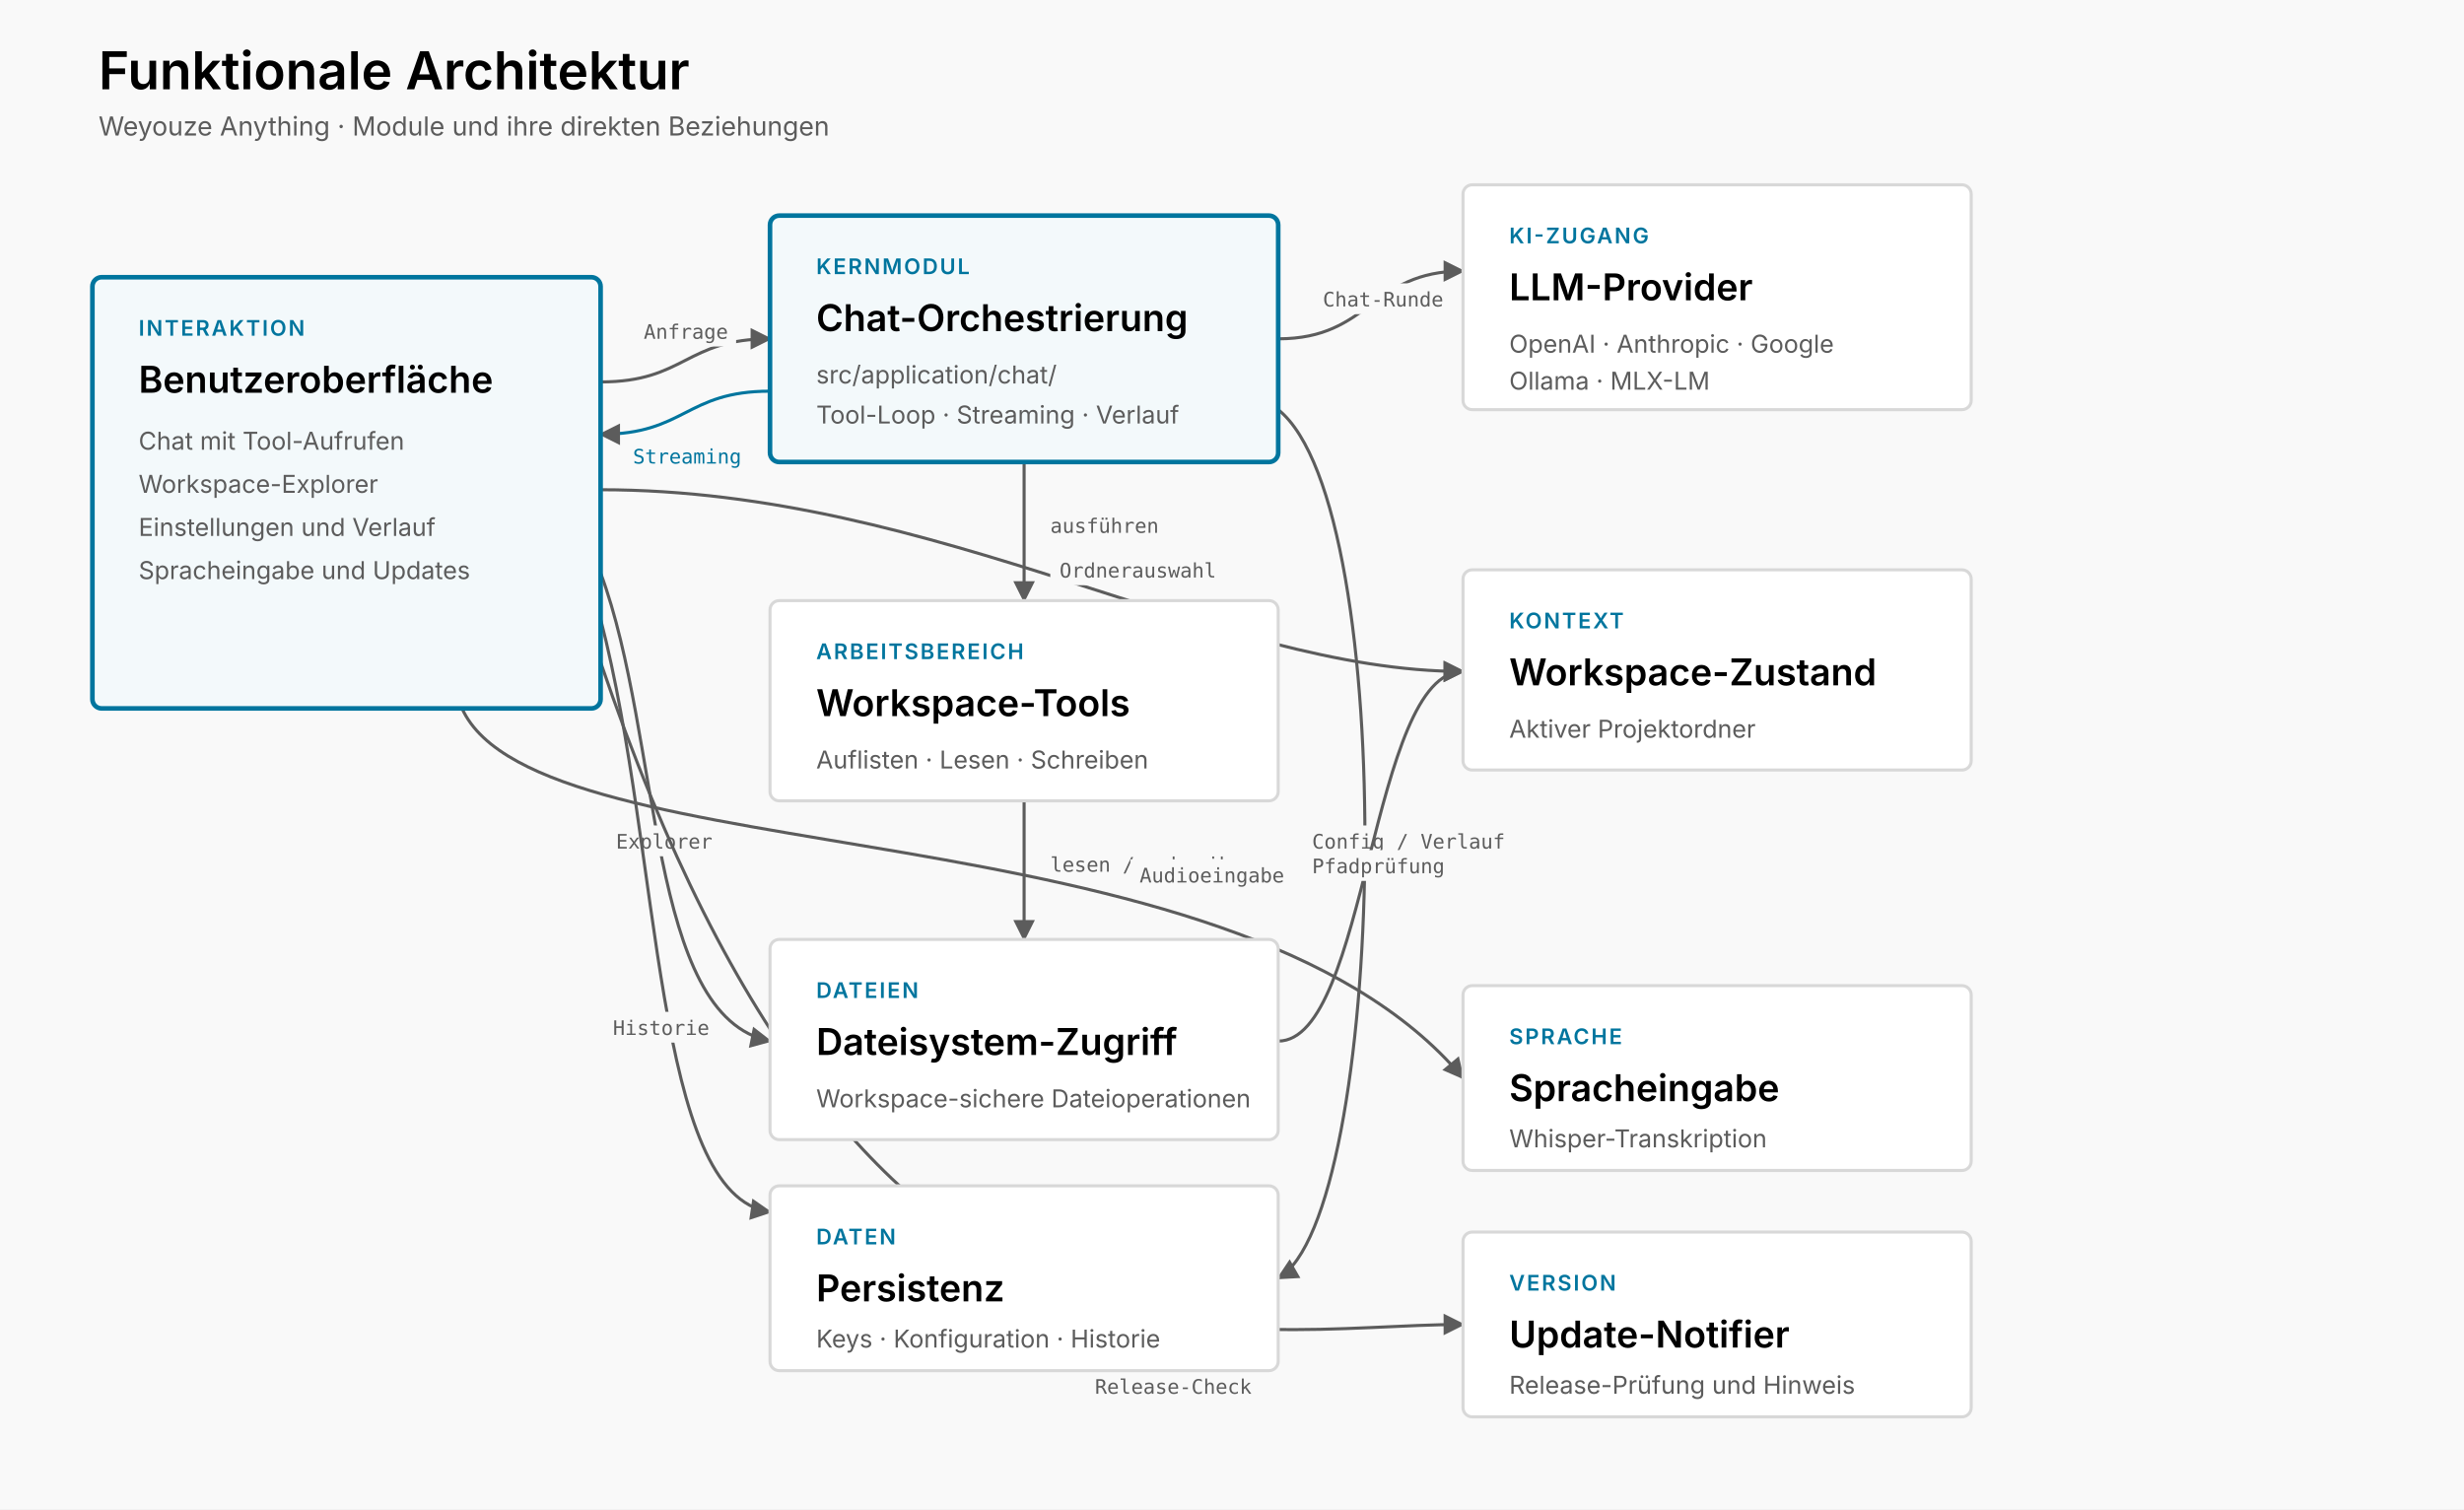
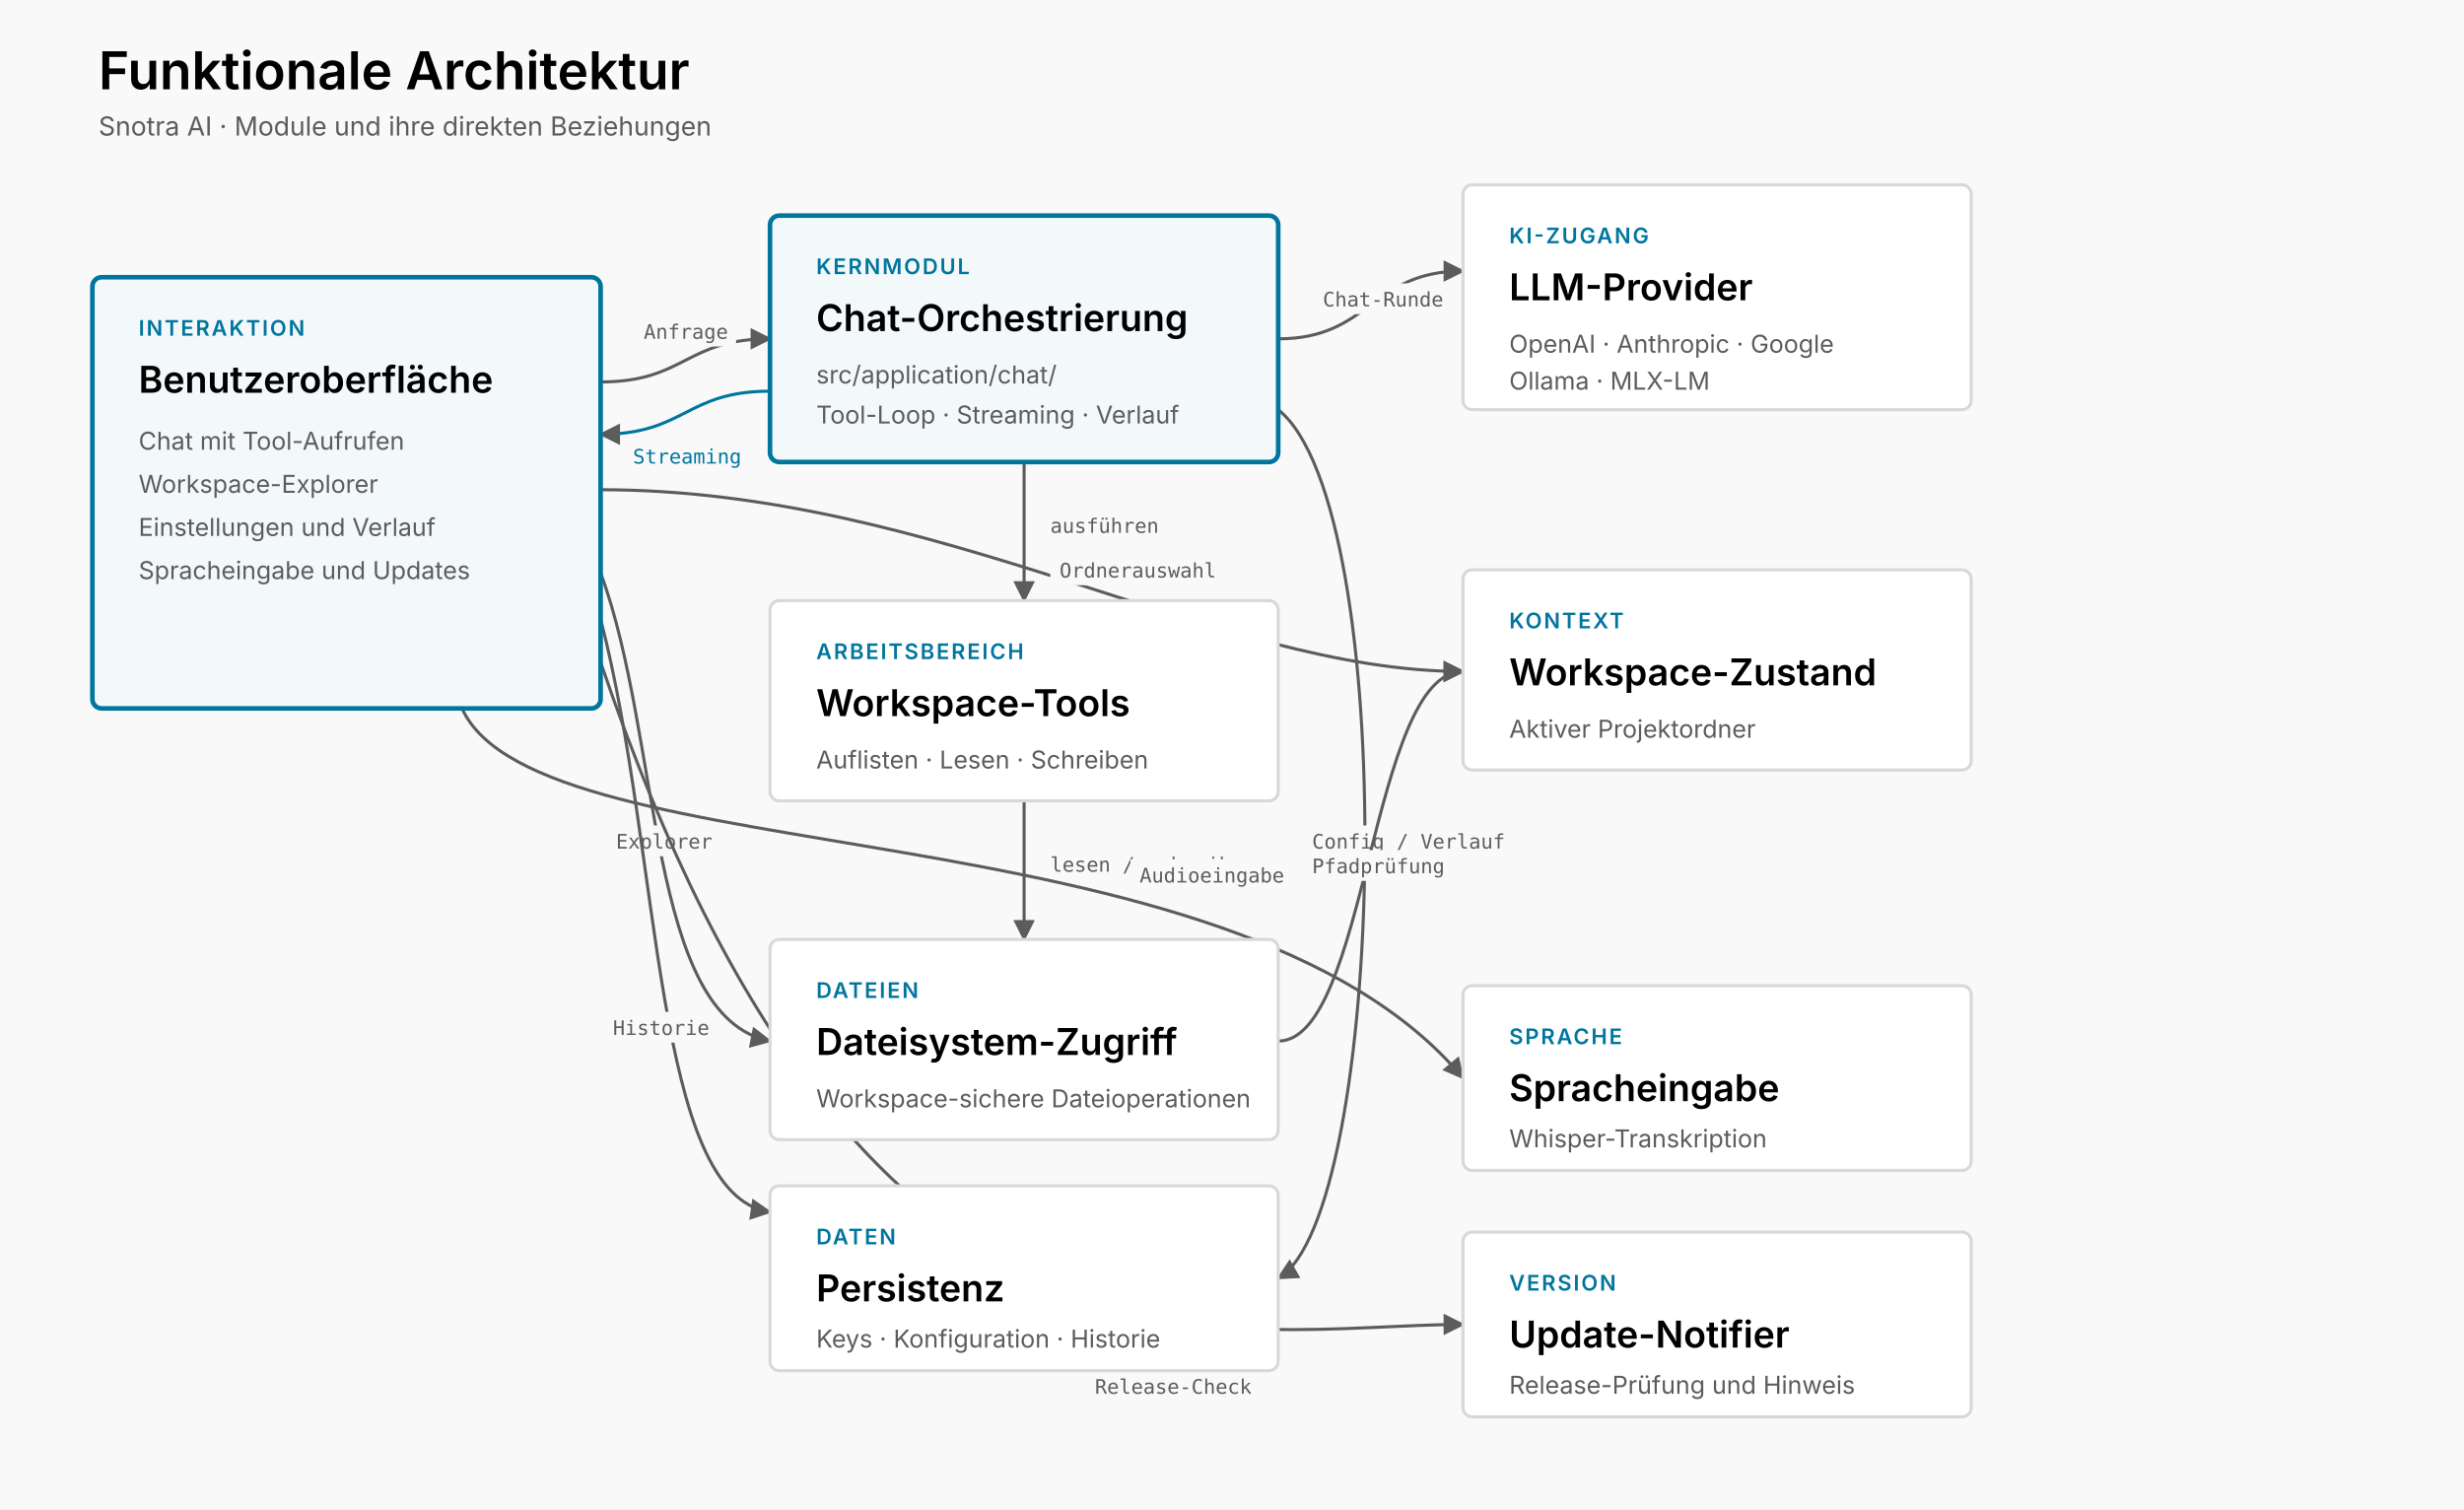
<svg xmlns="http://www.w3.org/2000/svg" width="1600" height="980" viewBox="0 0 1600 980" role="img" aria-labelledby="title description">
  <defs>
    <marker id="arrow" viewBox="0 0 10 10" refX="9" refY="5" markerWidth="7" markerHeight="7" orient="auto-start-reverse">
      <path d="M 0 0 L 10 5 L 0 10 z" fill="#5C5C5C" />
    </marker>
    <style>
      .canvas { fill: #F9F9F9; }
      .module { fill: #FFFFFF; stroke: #D8D8D8; stroke-width: 2; rx: 6; }
      .module--primary { fill: #F3F9FB; stroke: #00759E; stroke-width: 3; rx: 6; }
      .eyebrow {
        fill: #00759E;
        font-family: Inter, -apple-system, BlinkMacSystemFont, "Segoe UI", sans-serif;
        font-size: 14px;
        font-weight: 600;
        letter-spacing: 1.2px;
      }
      .heading {
        fill: #000000;
        font-family: Inter, -apple-system, BlinkMacSystemFont, "Segoe UI", sans-serif;
        font-size: 24px;
        font-weight: 600;
      }
      .description {
        fill: #5C5C5C;
        font-family: Inter, -apple-system, BlinkMacSystemFont, "Segoe UI", sans-serif;
        font-size: 16px;
        font-weight: 400;
      }
      .page-title {
        fill: #000000;
        font-family: Inter, -apple-system, BlinkMacSystemFont, "Segoe UI", sans-serif;
        font-size: 34px;
        font-weight: 600;
      }
      .page-subtitle {
        fill: #5C5C5C;
        font-family: Inter, -apple-system, BlinkMacSystemFont, "Segoe UI", sans-serif;
        font-size: 17px;
        font-weight: 400;
      }
      .flow {
        fill: none;
        stroke: #5C5C5C;
        stroke-width: 2;
        marker-end: url(#arrow);
      }
      .flow--return {
        fill: none;
        stroke: #00759E;
        stroke-width: 2;
        marker-end: url(#arrow);
      }
      .flow-label {
        fill: #5C5C5C;
        font-family: ui-monospace, "SF Mono", Menlo, Consolas, monospace;
        font-size: 13px;
        font-weight: 400;
      }
      .flow-label--accent { fill: #00759E; }
      .label-bg { fill: #F9F9F9; }
    </style>
  </defs>
  <rect class="canvas" width="1600" height="980" />
  <text class="page-title" x="64" y="58">Funktionale Architektur</text>
-   <text class="page-subtitle" x="64" y="88">Weyouze Anything · Module und ihre direkten Beziehungen</text>
+   <text class="page-subtitle" x="64" y="88">Snotra AI · Module und ihre direkten Beziehungen</text>
  <path class="flow" d="M 390 248 C 445 248, 445 220, 500 220" />
  <path class="flow--return" d="M 500 254 C 445 254, 445 282, 390 282" />
  <rect class="label-bg" x="412" y="205" width="66" height="20" />
  <text class="flow-label" x="418" y="220">Anfrage</text>
  <rect class="label-bg" x="405" y="286" width="79" height="20" />
  <text class="flow-label flow-label--accent" x="411" y="301">Streaming</text>
  <path class="flow" d="M 830 220 C 890 220, 890 176, 950 176" />
  <rect class="label-bg" x="853" y="184" width="79" height="20" />
  <text class="flow-label" x="859" y="199">Chat-Runde</text>
  <path class="flow" d="M 665 300 L 665 390" />
  <rect class="label-bg" x="676" y="331" width="73" height="20" />
  <text class="flow-label" x="682" y="346">ausführen</text>
  <path class="flow" d="M 665 520 L 665 610" />
  <rect class="label-bg" x="676" y="551" width="90" height="20" />
  <text class="flow-label" x="682" y="566">lesen / schreiben</text>
  <path class="flow" d="M 830 266 C 910 330, 900 790, 830 830" />
  <rect class="label-bg" x="846" y="536" width="122" height="20" />
  <text class="flow-label" x="852" y="551">Config / Verlauf</text>
  <path class="flow" d="M 390 372 C 430 480, 420 660, 500 676" />
  <rect class="label-bg" x="394" y="536" width="73" height="20" />
  <text class="flow-label" x="400" y="551">Explorer</text>
  <path class="flow" d="M 390 318 C 610 318, 790 436, 950 436" />
  <rect class="label-bg" x="682" y="360" width="119" height="20" />
  <text class="flow-label" x="688" y="375">Ordnerauswahl</text>
  <path class="flow" d="M 830 676 C 888 676, 890 436, 950 436" />
  <rect class="label-bg" x="846" y="552" width="79" height="20" />
  <text class="flow-label" x="852" y="567">Pfadprüfung</text>
  <path class="flow" d="M 390 402 C 430 556, 424 776, 500 787" />
  <rect class="label-bg" x="392" y="657" width="72" height="20" />
  <text class="flow-label" x="398" y="672">Historie</text>
  <path class="flow" d="M 300 460 C 350 570, 800 520, 950 700" />
  <rect class="label-bg" x="734" y="558" width="103" height="20" />
  <text class="flow-label" x="740" y="573">Audioeingabe</text>
  <path class="flow" d="M 390 430 C 560 930, 800 860, 950 860" />
  <rect class="label-bg" x="705" y="890" width="103" height="20" />
  <text class="flow-label" x="711" y="905">Release-Check</text>
  <rect class="module module--primary" x="60" y="180" width="330" height="280" />
  <text class="eyebrow" x="90" y="218">INTERAKTION</text>
  <text class="heading" x="90" y="255">Benutzeroberfläche</text>
  <text class="description" x="90" y="292">
    <tspan x="90" dy="0">Chat mit Tool-Aufrufen</tspan>
    <tspan x="90" dy="28">Workspace-Explorer</tspan>
    <tspan x="90" dy="28">Einstellungen und Verlauf</tspan>
    <tspan x="90" dy="28">Spracheingabe und Updates</tspan>
  </text>
  <rect class="module module--primary" x="500" y="140" width="330" height="160" />
  <text class="eyebrow" x="530" y="178">KERNMODUL</text>
  <text class="heading" x="530" y="215">Chat-Orchestrierung</text>
  <text class="description" x="530" y="249">
    <tspan x="530" dy="0">src/application/chat/</tspan>
    <tspan x="530" dy="26">Tool-Loop · Streaming · Verlauf</tspan>
  </text>
  <rect class="module" x="950" y="120" width="330" height="146" />
  <text class="eyebrow" x="980" y="158">KI-ZUGANG</text>
  <text class="heading" x="980" y="195">LLM-Provider</text>
  <text class="description" x="980" y="229">OpenAI · Anthropic · Google</text>
  <text class="description" x="980" y="253">Ollama · MLX-LM</text>
  <rect class="module" x="500" y="390" width="330" height="130" />
  <text class="eyebrow" x="530" y="428">ARBEITSBEREICH</text>
  <text class="heading" x="530" y="465">Workspace-Tools</text>
  <text class="description" x="530" y="499">Auflisten · Lesen · Schreiben</text>
  <rect class="module" x="500" y="610" width="330" height="130" />
  <text class="eyebrow" x="530" y="648">DATEIEN</text>
  <text class="heading" x="530" y="685">Dateisystem-Zugriff</text>
  <text class="description" x="530" y="719">Workspace-sichere Dateioperationen</text>
  <rect class="module" x="950" y="370" width="330" height="130" />
  <text class="eyebrow" x="980" y="408">KONTEXT</text>
  <text class="heading" x="980" y="445">Workspace-Zustand</text>
  <text class="description" x="980" y="479">Aktiver Projektordner</text>
  <rect class="module" x="500" y="770" width="330" height="120" />
  <text class="eyebrow" x="530" y="808">DATEN</text>
  <text class="heading" x="530" y="845">Persistenz</text>
  <text class="description" x="530" y="875">Keys · Konfiguration · Historie</text>
  <rect class="module" x="950" y="640" width="330" height="120" />
  <text class="eyebrow" x="980" y="678">SPRACHE</text>
  <text class="heading" x="980" y="715">Spracheingabe</text>
  <text class="description" x="980" y="745">Whisper-Transkription</text>
  <rect class="module" x="950" y="800" width="330" height="120" />
  <text class="eyebrow" x="980" y="838">VERSION</text>
  <text class="heading" x="980" y="875">Update-Notifier</text>
  <text class="description" x="980" y="905">Release-Prüfung und Hinweis</text>
</svg>
